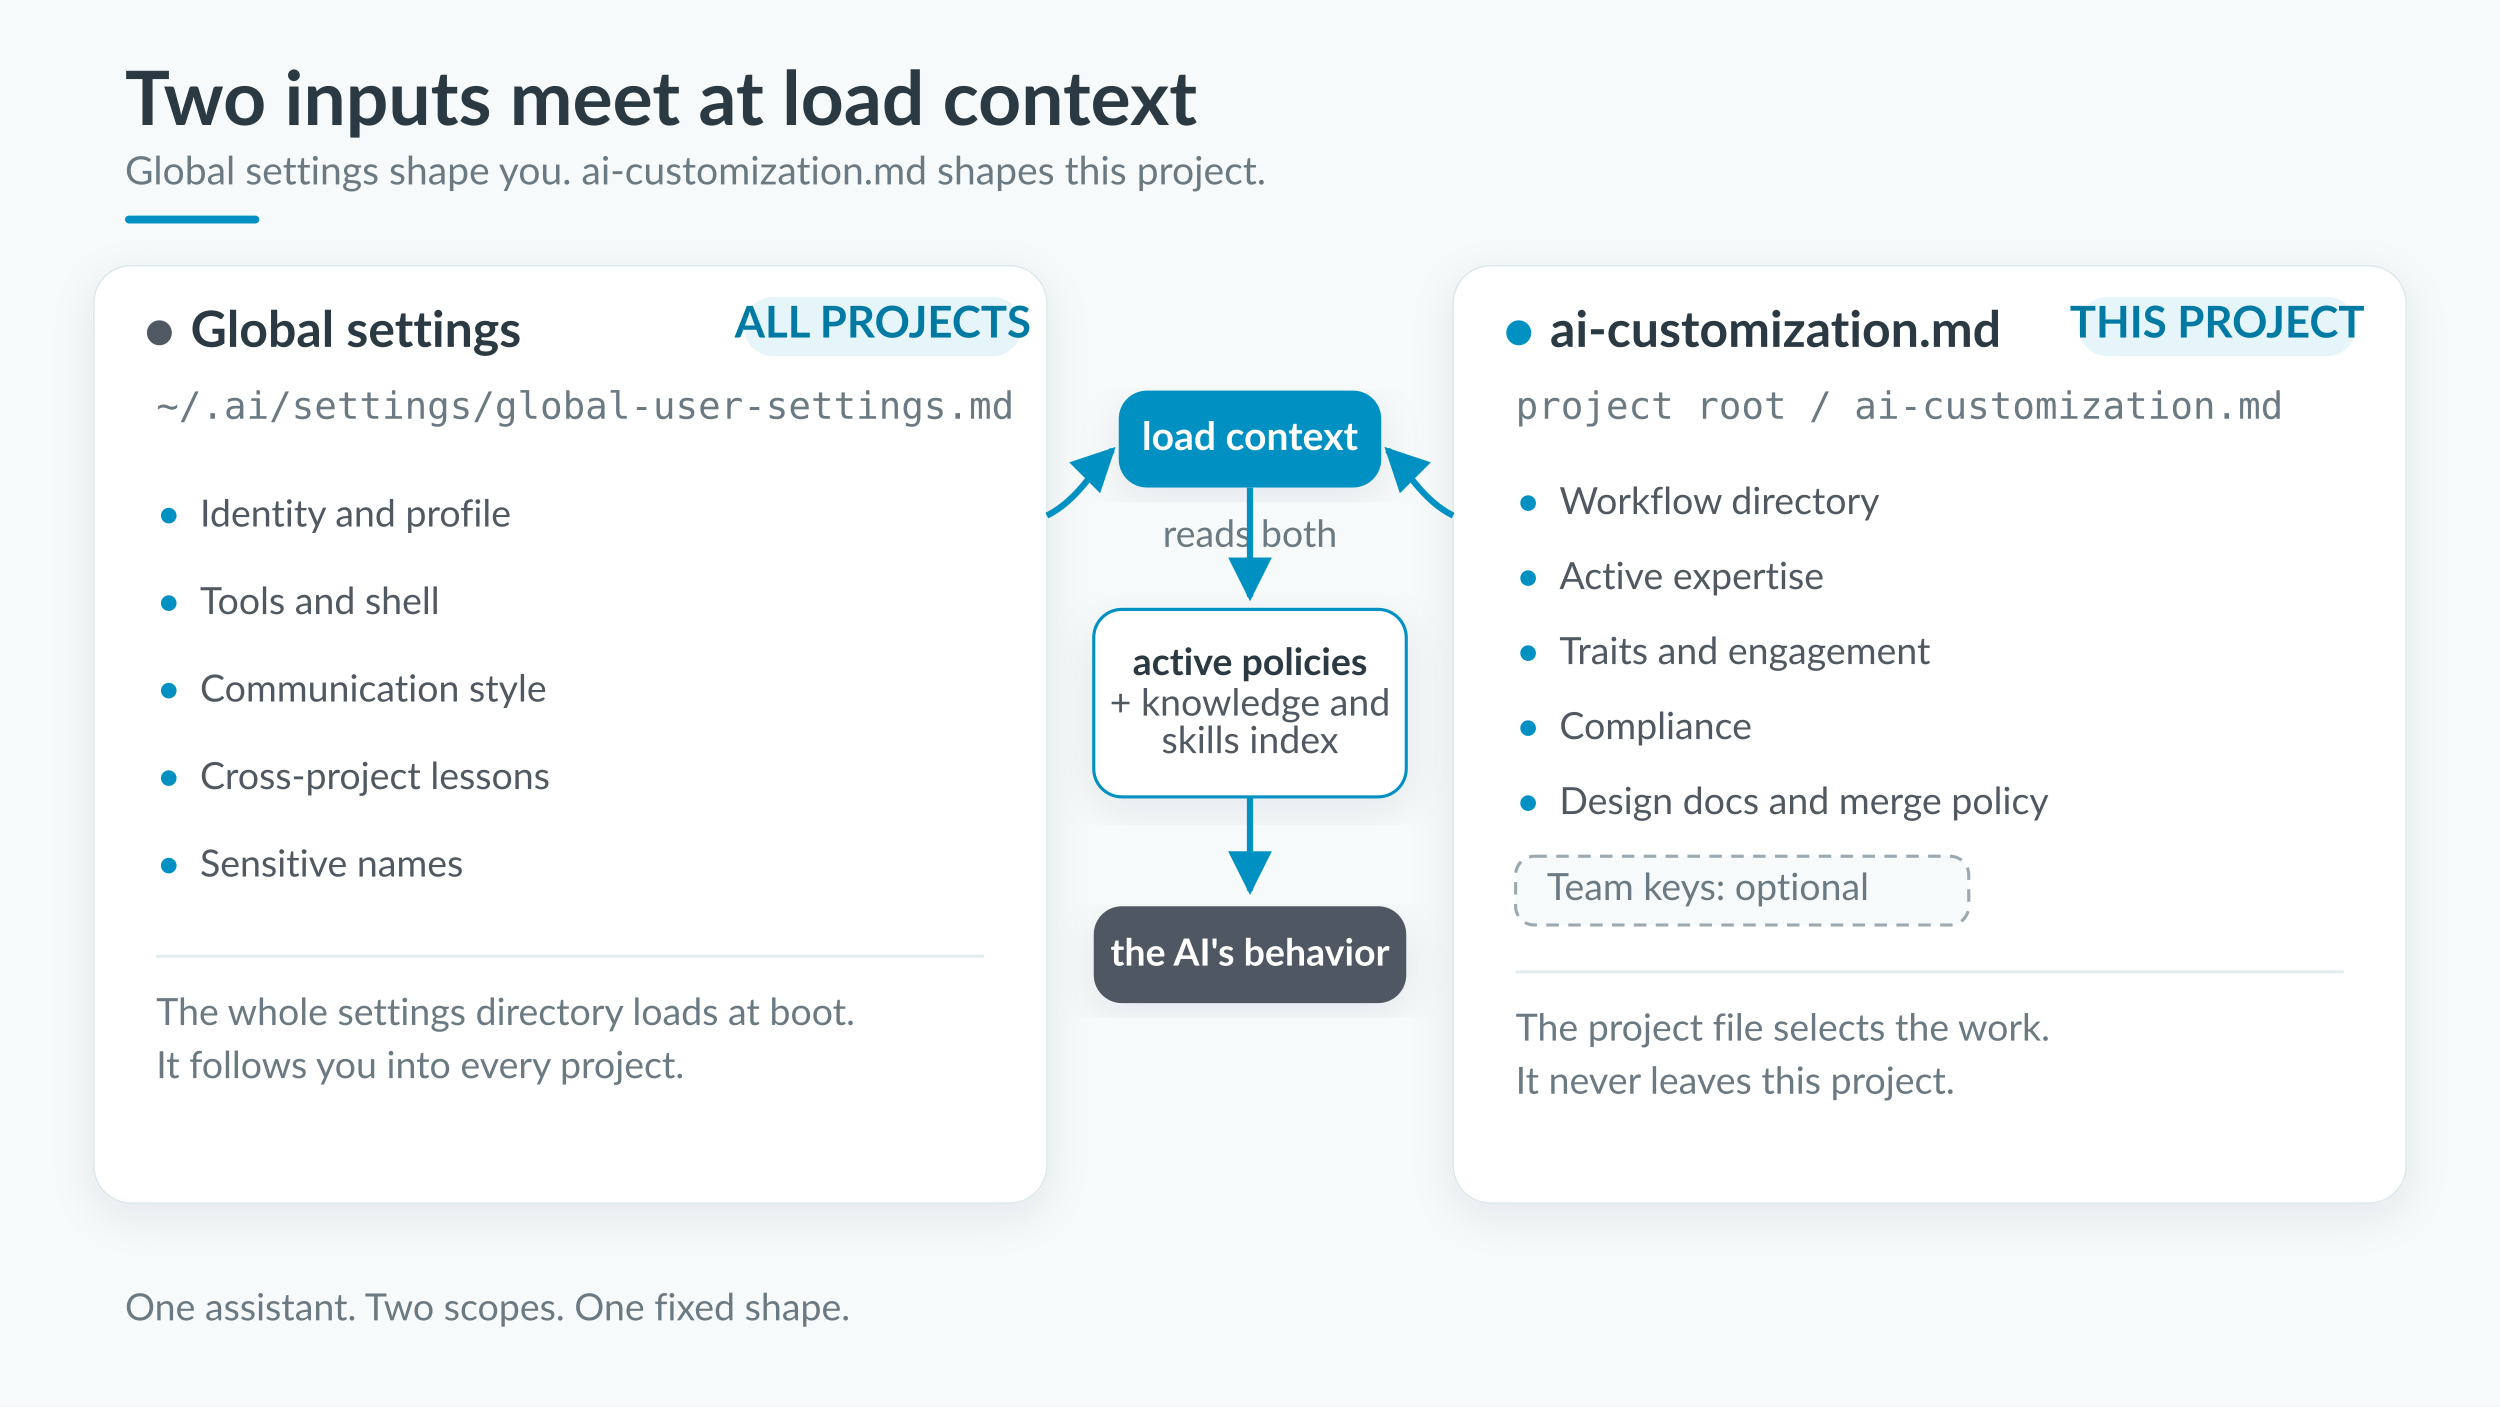
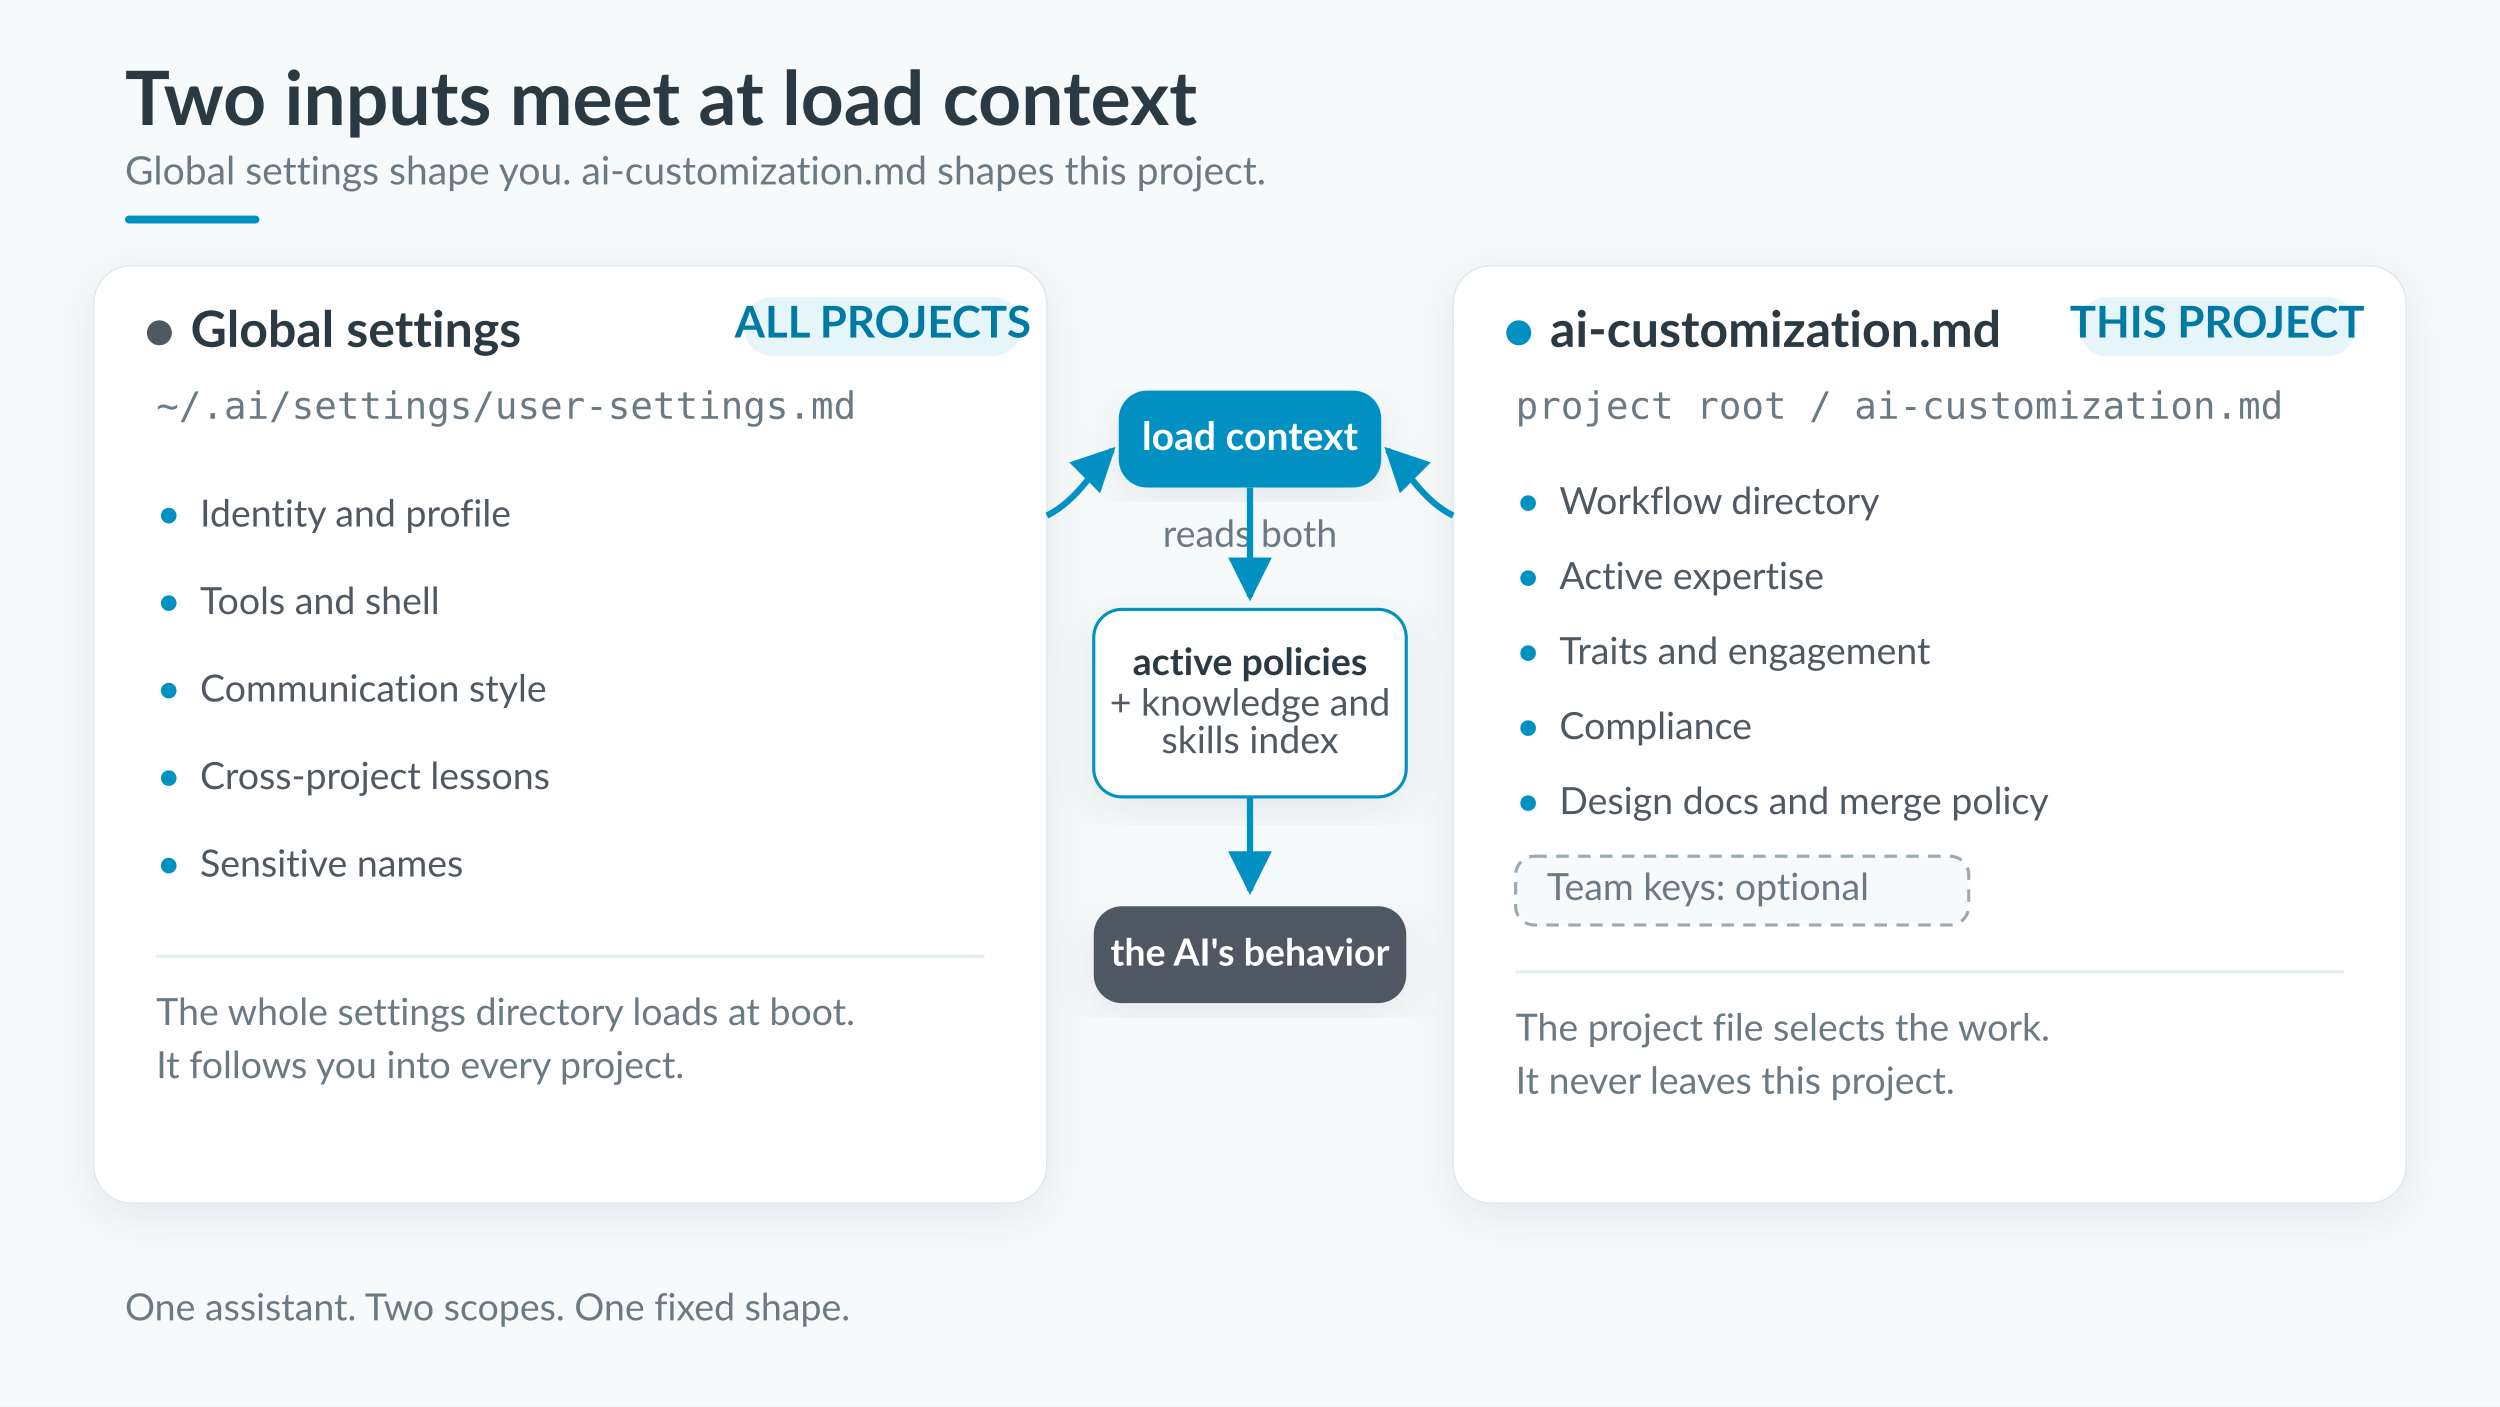
<svg xmlns="http://www.w3.org/2000/svg" viewBox="0 0 1600 900" width="1600" height="900" role="img" aria-labelledby="title desc">
  <style>
    text[font-size="42"] { font-size: 48px; }
    text[font-size="30"] { font-size: 34px; }
    text[font-size="28"] { font-size: 32px; }
    text[font-size="26"] { font-size: 30px; }
    text[font-size="25"] { font-size: 29px; }
    text[font-size="24"] { font-size: 28px; }
    text[font-size="23"] { font-size: 27px; }
    text[font-size="22"] { font-size: 26px; }
    text[font-size="21"] { font-size: 25px; }
    text[font-size="20"] { font-size: 24px; }
    text[font-size="19"] { font-size: 24px; }
    text[font-size="18"] { font-size: 24px; }
    text[font-size="17"] { font-size: 24px; }
    text[font-size="16"] { font-size: 24px; }
    text[font-size="15"] { font-size: 24px; }
    text[font-size="14"] { font-size: 24px; }
  </style>
  <defs>
    <filter id="shadow" x="-15%" y="-15%" width="130%" height="130%">
      <feDropShadow dx="0" dy="8" stdDeviation="14" flood-color="#22313A" flood-opacity="0.08" />
    </filter>
    <marker id="arrow" viewBox="0 0 10 10" refX="9" refY="5" markerWidth="7" markerHeight="7" orient="auto-start-reverse">
      <path d="M 0 0 L 10 5 L 0 10 z" fill="#0090C1" />
    </marker>
  </defs>
  <rect width="1600" height="900" fill="#F7FAFB" />
  <text x="80" y="80" font-family="Lato, Arial, sans-serif" font-size="42" font-weight="700" fill="#2B3A42">Two inputs meet at load context</text>
  <text x="80" y="118" font-family="Lato, Arial, sans-serif" font-size="21" fill="#6B7A82">Global settings shape you. ai-customization.md shapes this project.</text>
  <rect x="80" y="138" width="86" height="5" rx="2.5" fill="#0090C1" />
  <rect x="60" y="170" width="610" height="600" rx="24" fill="#FFFFFF" stroke="#DCE8EC" filter="url(#shadow)" />
  <circle cx="102" cy="213" r="8" fill="#505962" />
  <text x="122" y="222" font-family="Lato, Arial, sans-serif" font-size="28" font-weight="700" fill="#2B3A42">Global settings</text>
  <rect x="476" y="190" width="178" height="38" rx="19" fill="#E6F5FA" />
  <text x="565" y="216" text-anchor="middle" font-family="Lato, Arial, sans-serif" font-size="24" font-weight="700" fill="#007AA3">ALL PROJECTS</text>
-   <text x="100" y="268" font-family="ui-monospace, SFMono-Regular, Menlo, Consolas, monospace" font-size="17" fill="#6B7A82">~/.ai/settings/global-user-settings.md</text>
+   <text x="100" y="268" font-family="ui-monospace, SFMono-Regular, Menlo, Consolas, monospace" font-size="17" fill="#6B7A82">~/.ai/settings/user-settings.md</text>
  <g font-family="Lato, Arial, sans-serif" font-size="24" fill="#505962">
    <circle cx="108" cy="330" r="5" fill="#0090C1" />
    <text x="128" y="337">Identity and profile</text>
    <circle cx="108" cy="386" r="5" fill="#0090C1" />
    <text x="128" y="393">Tools and shell</text>
    <circle cx="108" cy="442" r="5" fill="#0090C1" />
    <text x="128" y="449">Communication style</text>
    <circle cx="108" cy="498" r="5" fill="#0090C1" />
    <text x="128" y="505">Cross-project lessons</text>
    <circle cx="108" cy="554" r="5" fill="#0090C1" />
    <text x="128" y="561">Sensitive names</text>
  </g>
  <line x1="100" y1="612" x2="630" y2="612" stroke="#E3EDF0" stroke-width="2" />
  <text x="100" y="656" font-family="Lato, Arial, sans-serif" font-size="18" fill="#6B7A82">The whole settings directory loads at boot.</text>
  <text x="100" y="690" font-family="Lato, Arial, sans-serif" font-size="18" fill="#6B7A82">It follows you into every project.</text>
  <rect x="930" y="170" width="610" height="600" rx="24" fill="#FFFFFF" stroke="#DCE8EC" filter="url(#shadow)" />
  <circle cx="972" cy="213" r="8" fill="#0090C1" />
  <text x="992" y="222" font-family="Lato, Arial, sans-serif" font-size="28" font-weight="700" fill="#2B3A42">ai-customization.md</text>
  <rect x="1330" y="190" width="178" height="38" rx="19" fill="#E6F5FA" />
  <text x="1419" y="216" text-anchor="middle" font-family="Lato, Arial, sans-serif" font-size="24" font-weight="700" fill="#007AA3">THIS PROJECT</text>
  <text x="970" y="268" font-family="ui-monospace, SFMono-Regular, Menlo, Consolas, monospace" font-size="17" fill="#6B7A82">project root / ai-customization.md</text>
  <g font-family="Lato, Arial, sans-serif" font-size="24" fill="#505962">
    <circle cx="978" cy="322" r="5" fill="#0090C1" />
    <text x="998" y="329">Workflow directory</text>
    <circle cx="978" cy="370" r="5" fill="#0090C1" />
    <text x="998" y="377">Active expertise</text>
    <circle cx="978" cy="418" r="5" fill="#0090C1" />
    <text x="998" y="425">Traits and engagement</text>
    <circle cx="978" cy="466" r="5" fill="#0090C1" />
    <text x="998" y="473">Compliance</text>
    <circle cx="978" cy="514" r="5" fill="#0090C1" />
    <text x="998" y="521">Design docs and merge policy</text>
  </g>
  <rect x="970" y="548" width="290" height="44" rx="12" fill="#F7FAFB" stroke="#9BAAB2" stroke-width="2" stroke-dasharray="8 6" />
  <text x="990" y="576" font-family="Lato, Arial, sans-serif" font-size="18" fill="#6B7A82">Team keys: optional</text>
  <line x1="970" y1="622" x2="1500" y2="622" stroke="#E3EDF0" stroke-width="2" />
  <text x="970" y="666" font-family="Lato, Arial, sans-serif" font-size="18" fill="#6B7A82">The project file selects the work.</text>
  <text x="970" y="700" font-family="Lato, Arial, sans-serif" font-size="18" fill="#6B7A82">It never leaves this project.</text>
  <rect x="716" y="250" width="168" height="62" rx="18" fill="#0090C1" filter="url(#shadow)" />
  <text x="800" y="288" text-anchor="middle" font-family="Lato, Arial, sans-serif" font-size="21" font-weight="700" fill="#FFFFFF">load context</text>
  <path d="M 670 330 C 690 320 700 300 712 288" fill="none" stroke="#0090C1" stroke-width="4" marker-end="url(#arrow)" />
  <path d="M 930 330 C 910 320 900 300 888 288" fill="none" stroke="#0090C1" stroke-width="4" marker-end="url(#arrow)" />
  <text x="800" y="350" text-anchor="middle" font-family="Lato, Arial, sans-serif" font-size="16" fill="#6B7A82">reads both</text>
  <rect x="700" y="390" width="200" height="120" rx="18" fill="#FFFFFF" stroke="#0090C1" stroke-width="2" filter="url(#shadow)" />
  <text x="800" y="432" text-anchor="middle" font-family="Lato, Arial, sans-serif" font-size="18" font-weight="700" fill="#2B3A42">active policies</text>
  <text x="800" y="458" text-anchor="middle" font-family="Lato, Arial, sans-serif" font-size="17" fill="#505962">+ knowledge and</text>
  <text x="800" y="482" text-anchor="middle" font-family="Lato, Arial, sans-serif" font-size="17" fill="#505962">skills index</text>
  <path d="M 800 312 L 800 382" fill="none" stroke="#0090C1" stroke-width="4" marker-end="url(#arrow)" />
  <path d="M 800 510 L 800 570" fill="none" stroke="#0090C1" stroke-width="4" marker-end="url(#arrow)" />
  <rect x="700" y="580" width="200" height="62" rx="18" fill="#505962" filter="url(#shadow)" />
  <text x="800" y="618" text-anchor="middle" font-family="Lato, Arial, sans-serif" font-size="20" font-weight="700" fill="#FFFFFF">the AI's behavior</text>
  <text x="80" y="845" font-family="Lato, Arial, sans-serif" font-size="20" fill="#6B7A82">One assistant. Two scopes. One fixed shape.</text>
</svg>
